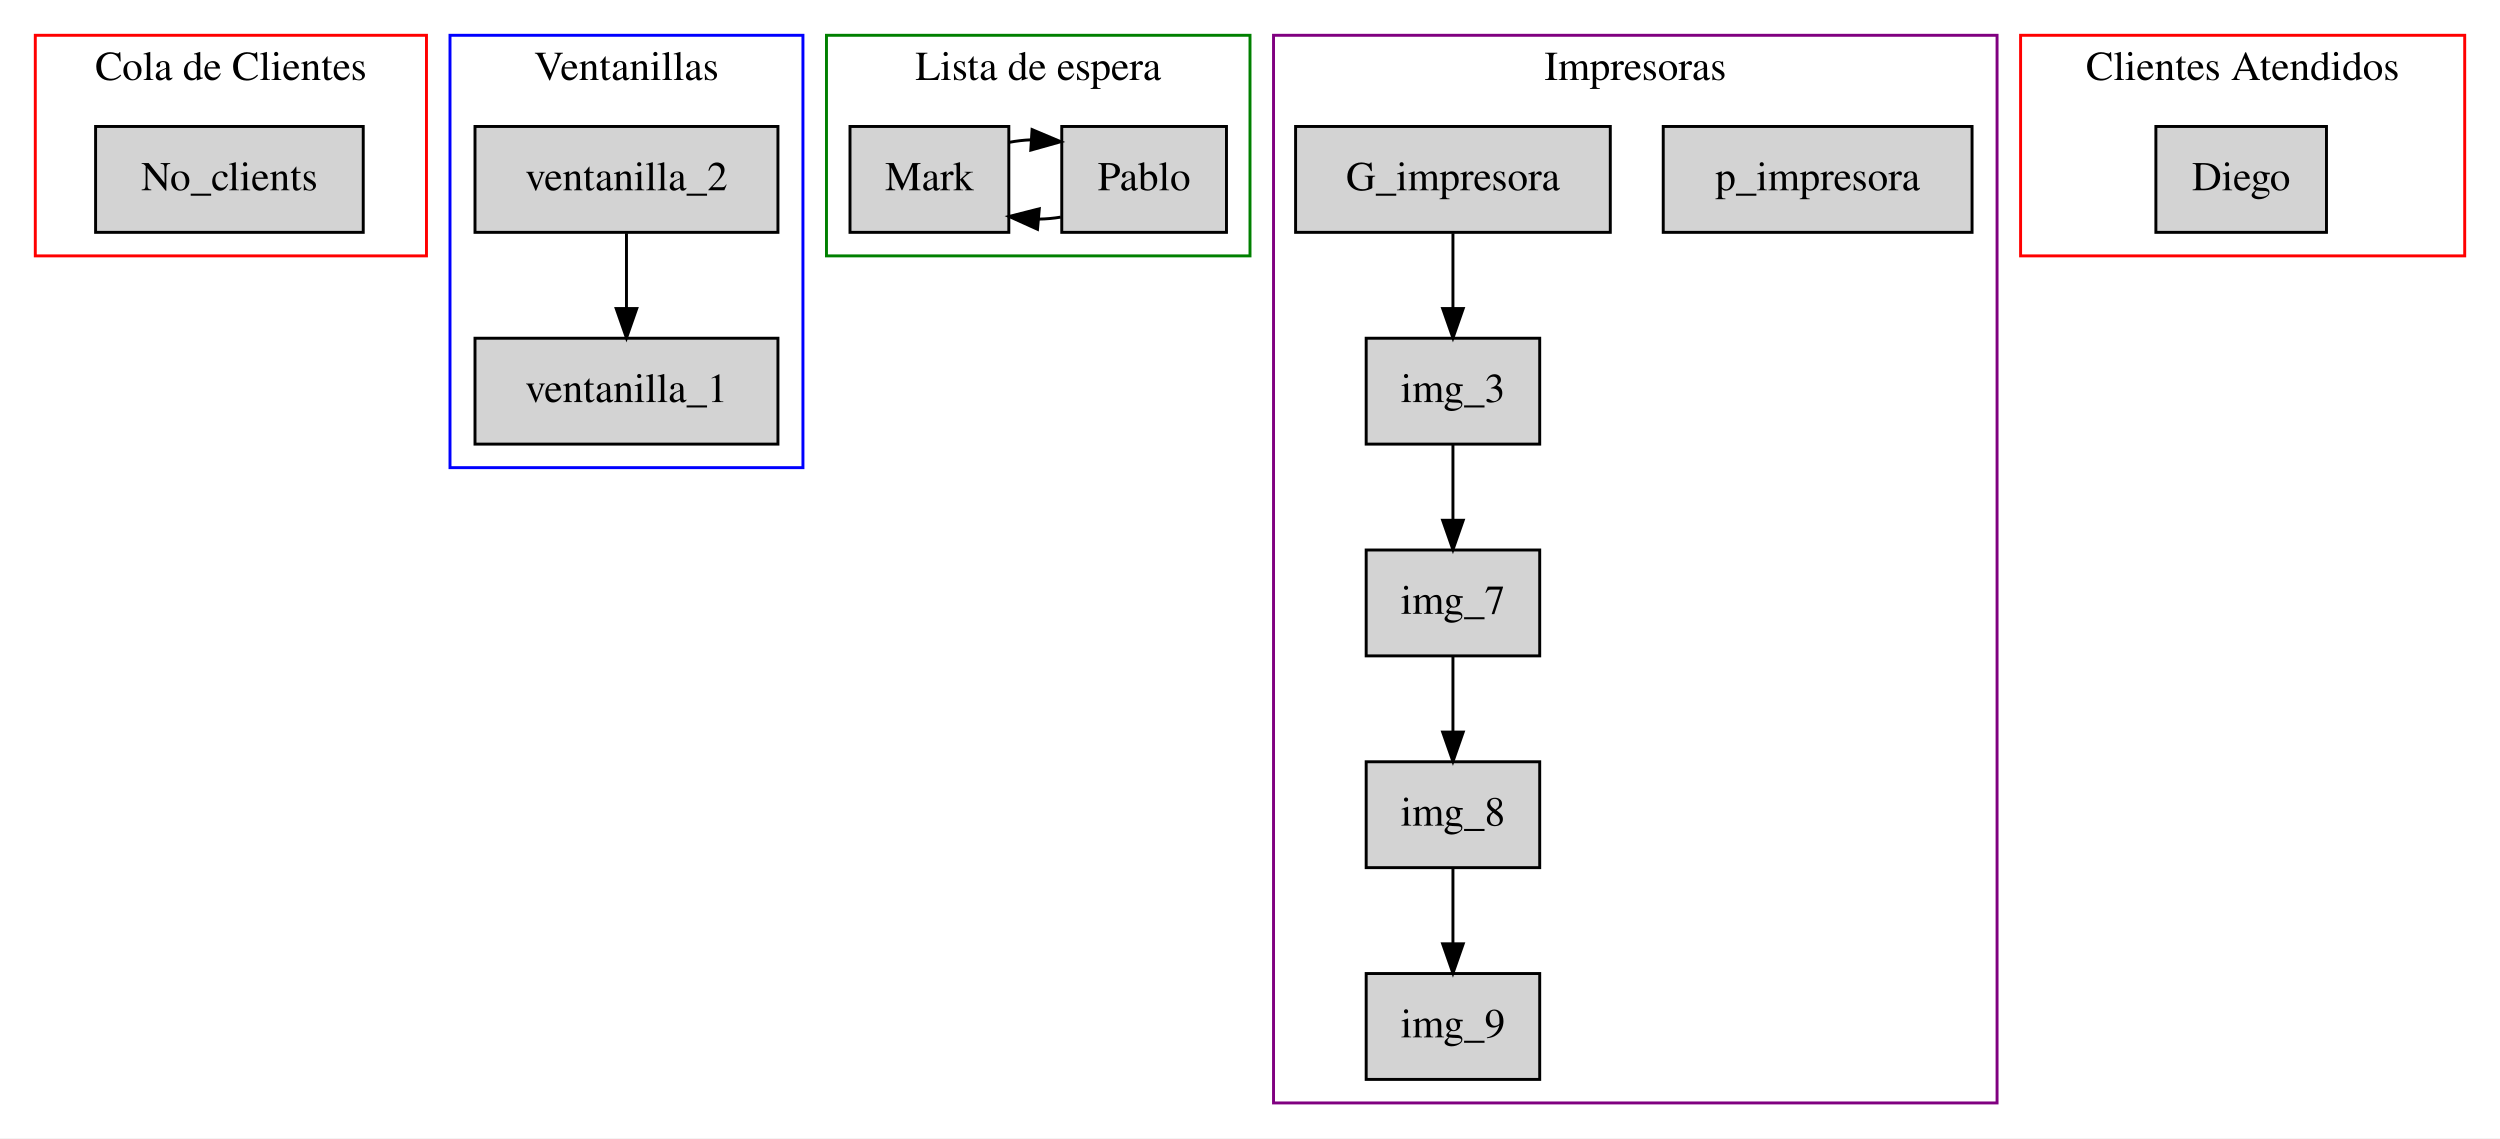
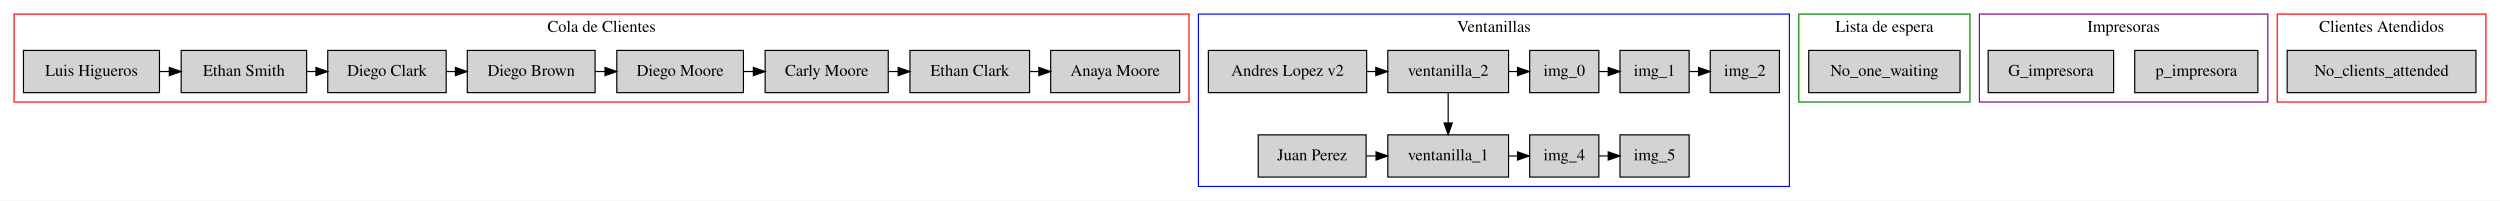
- <svg xmlns="http://www.w3.org/2000/svg" width="850pt" height="387pt" viewBox="0.00 0.00 850.00 387.00">
-   <g id="graph0" class="graph" transform="scale(1 1) rotate(0) translate(4 383)">
-     <polygon fill="white" stroke="transparent" points="-4,4 -4,-383 846,-383 846,4 -4,4" />
+ <svg xmlns="http://www.w3.org/2000/svg" width="2132pt" height="171pt" viewBox="0.00 0.00 2132.00 171.00">
+   <g id="graph0" class="graph" transform="scale(1 1) rotate(0) translate(4 167)">
+     <polygon fill="white" stroke="transparent" points="-4,4 -4,-167 2128,-167 2128,4 -4,4" />
    <g id="clust1" class="cluster">
-       <polygon fill="none" stroke="red" points="8,-296 8,-371 141,-371 141,-296 8,-296" />
-       <text text-anchor="middle" x="74.5" y="-355.8" font-family="Times,serif" font-size="14.00">Cola de Clientes</text>
+       <polygon fill="none" stroke="red" points="8,-80 8,-155 1010,-155 1010,-80 8,-80" />
+       <text text-anchor="middle" x="509" y="-139.8" font-family="Times,serif" font-size="14.00">Cola de Clientes</text>
    </g>
-     <g id="clust2" class="cluster">
-       <polygon fill="none" stroke="blue" points="149,-224 149,-371 269,-371 269,-224 149,-224" />
-       <text text-anchor="middle" x="209" y="-355.8" font-family="Times,serif" font-size="14.00">Ventanillas</text>
+     <g id="clust9" class="cluster">
+       <polygon fill="none" stroke="blue" points="1018,-8 1018,-155 1522,-155 1522,-8 1018,-8" />
+       <text text-anchor="middle" x="1270" y="-139.8" font-family="Times,serif" font-size="14.00">Ventanillas</text>
    </g>
-     <g id="clust3" class="cluster">
-       <polygon fill="none" stroke="green" points="277,-296 277,-371 421,-371 421,-296 277,-296" />
-       <text text-anchor="middle" x="349" y="-355.8" font-family="Times,serif" font-size="14.00">Lista de espera</text>
+     <g id="clust12" class="cluster">
+       <polygon fill="none" stroke="green" points="1530,-80 1530,-155 1676,-155 1676,-80 1530,-80" />
+       <text text-anchor="middle" x="1603" y="-139.8" font-family="Times,serif" font-size="14.00">Lista de espera</text>
    </g>
-     <g id="clust5" class="cluster">
-       <polygon fill="none" stroke="purple" points="429,-8 429,-371 675,-371 675,-8 429,-8" />
-       <text text-anchor="middle" x="552" y="-355.8" font-family="Times,serif" font-size="14.00">Impresoras</text>
+     <g id="clust14" class="cluster">
+       <polygon fill="none" stroke="purple" points="1684,-80 1684,-155 1930,-155 1930,-80 1684,-80" />
+       <text text-anchor="middle" x="1807" y="-139.8" font-family="Times,serif" font-size="14.00">Impresoras</text>
    </g>
-     <g id="clust6" class="cluster">
-       <polygon fill="none" stroke="red" points="683,-296 683,-371 834,-371 834,-296 683,-296" />
-       <text text-anchor="middle" x="758.5" y="-355.8" font-family="Times,serif" font-size="14.00">Clientes Atendidos</text>
+     <g id="clust15" class="cluster">
+       <polygon fill="none" stroke="red" points="1938,-80 1938,-155 2116,-155 2116,-80 1938,-80" />
+       <text text-anchor="middle" x="2027" y="-139.8" font-family="Times,serif" font-size="14.00">Clientes Atendidos</text>
    </g>
    <g id="node1" class="node">
-       <polygon fill="lightgrey" stroke="black" points="119.5,-340 28.5,-340 28.5,-304 119.5,-304 119.5,-340" />
-       <text text-anchor="middle" x="74" y="-318.3" font-family="Times,serif" font-size="14.00">No_clients</text>
+       <polygon fill="lightgrey" stroke="black" points="132,-124 16,-124 16,-88 132,-88 132,-124" />
+       <text text-anchor="middle" x="74" y="-102.3" font-family="Times,serif" font-size="14.00">Luis Higueros</text>
    </g>
    <g id="node2" class="node">
-       <polygon fill="lightgrey" stroke="black" points="260.5,-340 157.5,-340 157.5,-304 260.5,-304 260.5,-340" />
-       <text text-anchor="middle" x="209" y="-318.3" font-family="Times,serif" font-size="14.00">ventanilla_2</text>
+       <polygon fill="lightgrey" stroke="black" points="257.5,-124 150.5,-124 150.5,-88 257.5,-88 257.5,-124" />
+       <text text-anchor="middle" x="204" y="-102.3" font-family="Times,serif" font-size="14.00">Ethan Smith</text>
+     </g>
+     <g id="edge1" class="edge">
+       <path fill="none" stroke="black" d="M132.14,-106C134.81,-106 137.47,-106 140.13,-106" />
+       <polygon fill="black" stroke="black" points="140.39,-109.5 150.39,-106 140.39,-102.5 140.39,-109.5" />
    </g>
    <g id="node3" class="node">
-       <polygon fill="lightgrey" stroke="black" points="260.5,-268 157.5,-268 157.5,-232 260.5,-232 260.5,-268" />
-       <text text-anchor="middle" x="209" y="-246.3" font-family="Times,serif" font-size="14.00">ventanilla_1</text>
+       <polygon fill="lightgrey" stroke="black" points="376.5,-124 275.5,-124 275.5,-88 376.5,-88 376.5,-124" />
+       <text text-anchor="middle" x="326" y="-102.3" font-family="Times,serif" font-size="14.00">Diego Clark</text>
    </g>
-     <g id="edge1" class="edge">
-       <path fill="none" stroke="black" d="M209,-303.7C209,-295.98 209,-286.71 209,-278.11" />
-       <polygon fill="black" stroke="black" points="212.5,-278.1 209,-268.1 205.5,-278.1 212.5,-278.1" />
+     <g id="edge2" class="edge">
+       <path fill="none" stroke="black" d="M257.85,-106C260.32,-106 262.79,-106 265.26,-106" />
+       <polygon fill="black" stroke="black" points="265.42,-109.5 275.42,-106 265.42,-102.5 265.42,-109.5" />
    </g>
    <g id="node4" class="node">
-       <polygon fill="lightgrey" stroke="black" points="413,-340 357,-340 357,-304 413,-304 413,-340" />
-       <text text-anchor="middle" x="385" y="-318.3" font-family="Times,serif" font-size="14.00">Pablo</text>
+       <polygon fill="lightgrey" stroke="black" points="503.5,-124 394.5,-124 394.5,-88 503.5,-88 503.5,-124" />
+       <text text-anchor="middle" x="449" y="-102.3" font-family="Times,serif" font-size="14.00">Diego Brown</text>
+     </g>
+     <g id="edge3" class="edge">
+       <path fill="none" stroke="black" d="M376.93,-106C379.38,-106 381.84,-106 384.29,-106" />
+       <polygon fill="black" stroke="black" points="384.38,-109.5 394.38,-106 384.38,-102.5 384.38,-109.5" />
    </g>
    <g id="node5" class="node">
-       <polygon fill="lightgrey" stroke="black" points="339,-340 285,-340 285,-304 339,-304 339,-340" />
-       <text text-anchor="middle" x="312" y="-318.3" font-family="Times,serif" font-size="14.00">Mark</text>
+       <polygon fill="lightgrey" stroke="black" points="630,-124 522,-124 522,-88 630,-88 630,-124" />
+       <text text-anchor="middle" x="576" y="-102.3" font-family="Times,serif" font-size="14.00">Diego Moore</text>
    </g>
-     <g id="edge2" class="edge">
-       <path fill="none" stroke="black" d="M356.66,-309.18C354.19,-308.77 351.72,-308.54 349.25,-308.51" />
-       <polygon fill="black" stroke="black" points="348.75,-305.04 339.09,-309.4 349.36,-312.01 348.75,-305.04" />
-     </g>
-     <g id="edge3" class="edge">
-       <path fill="none" stroke="black" d="M339.09,-334.6C341.56,-335.07 344.03,-335.36 346.5,-335.46" />
-       <polygon fill="black" stroke="black" points="346.9,-338.94 356.66,-334.82 346.47,-331.96 346.9,-338.94" />
+     <g id="edge4" class="edge">
+       <path fill="none" stroke="black" d="M503.57,-106C506.35,-106 509.13,-106 511.9,-106" />
+       <polygon fill="black" stroke="black" points="511.96,-109.5 521.96,-106 511.96,-102.5 511.96,-109.5" />
    </g>
    <g id="node6" class="node">
-       <polygon fill="lightgrey" stroke="black" points="666.5,-340 561.5,-340 561.5,-304 666.5,-304 666.5,-340" />
-       <text text-anchor="middle" x="614" y="-318.3" font-family="Times,serif" font-size="14.00">p_impresora</text>
+       <polygon fill="lightgrey" stroke="black" points="753.5,-124 648.5,-124 648.5,-88 753.5,-88 753.5,-124" />
+       <text text-anchor="middle" x="701" y="-102.3" font-family="Times,serif" font-size="14.00">Carly Moore</text>
+     </g>
+     <g id="edge5" class="edge">
+       <path fill="none" stroke="black" d="M630.2,-106C632.86,-106 635.52,-106 638.19,-106" />
+       <polygon fill="black" stroke="black" points="638.45,-109.5 648.45,-106 638.45,-102.5 638.45,-109.5" />
    </g>
    <g id="node7" class="node">
-       <polygon fill="lightgrey" stroke="black" points="543.5,-340 436.5,-340 436.5,-304 543.5,-304 543.5,-340" />
-       <text text-anchor="middle" x="490" y="-318.3" font-family="Times,serif" font-size="14.00">G_impresora</text>
+       <polygon fill="lightgrey" stroke="black" points="874,-124 772,-124 772,-88 874,-88 874,-124" />
+       <text text-anchor="middle" x="823" y="-102.3" font-family="Times,serif" font-size="14.00">Ethan Clark</text>
+     </g>
+     <g id="edge6" class="edge">
+       <path fill="none" stroke="black" d="M753.9,-106C756.54,-106 759.17,-106 761.81,-106" />
+       <polygon fill="black" stroke="black" points="761.98,-109.5 771.98,-106 761.98,-102.5 761.98,-109.5" />
    </g>
    <g id="node8" class="node">
-       <polygon fill="lightgrey" stroke="black" points="519.5,-268 460.5,-268 460.5,-232 519.5,-232 519.5,-268" />
-       <text text-anchor="middle" x="490" y="-246.3" font-family="Times,serif" font-size="14.00">img_3</text>
+       <polygon fill="lightgrey" stroke="black" points="1002,-124 892,-124 892,-88 1002,-88 1002,-124" />
+       <text text-anchor="middle" x="947" y="-102.3" font-family="Times,serif" font-size="14.00">Anaya Moore</text>
    </g>
-     <g id="edge4" class="edge">
-       <path fill="none" stroke="black" d="M490,-303.7C490,-295.98 490,-286.71 490,-278.11" />
-       <polygon fill="black" stroke="black" points="493.5,-278.1 490,-268.1 486.5,-278.1 493.5,-278.1" />
+     <g id="edge7" class="edge">
+       <path fill="none" stroke="black" d="M874.34,-106C876.82,-106 879.29,-106 881.77,-106" />
+       <polygon fill="black" stroke="black" points="881.94,-109.5 891.94,-106 881.94,-102.5 881.94,-109.5" />
    </g>
    <g id="node9" class="node">
-       <polygon fill="lightgrey" stroke="black" points="519.5,-196 460.5,-196 460.5,-160 519.5,-160 519.5,-196" />
-       <text text-anchor="middle" x="490" y="-174.3" font-family="Times,serif" font-size="14.00">img_7</text>
-     </g>
-     <g id="edge5" class="edge">
-       <path fill="none" stroke="black" d="M490,-231.7C490,-223.98 490,-214.71 490,-206.11" />
-       <polygon fill="black" stroke="black" points="493.5,-206.1 490,-196.1 486.5,-206.1 493.5,-206.1" />
+       <polygon fill="lightgrey" stroke="black" points="1161.5,-124 1026.5,-124 1026.5,-88 1161.5,-88 1161.5,-124" />
+       <text text-anchor="middle" x="1094" y="-102.3" font-family="Times,serif" font-size="14.00">Andres Lopez v2</text>
    </g>
    <g id="node10" class="node">
-       <polygon fill="lightgrey" stroke="black" points="519.5,-124 460.5,-124 460.5,-88 519.5,-88 519.5,-124" />
-       <text text-anchor="middle" x="490" y="-102.3" font-family="Times,serif" font-size="14.00">img_8</text>
+       <polygon fill="lightgrey" stroke="black" points="1282.5,-124 1179.5,-124 1179.5,-88 1282.5,-88 1282.5,-124" />
+       <text text-anchor="middle" x="1231" y="-102.3" font-family="Times,serif" font-size="14.00">ventanilla_2</text>
    </g>
-     <g id="edge6" class="edge">
-       <path fill="none" stroke="black" d="M490,-159.7C490,-151.98 490,-142.71 490,-134.11" />
-       <polygon fill="black" stroke="black" points="493.5,-134.1 490,-124.1 486.5,-134.1 493.5,-134.1" />
+     <g id="edge8" class="edge">
+       <path fill="none" stroke="black" d="M1161.7,-106C1164.17,-106 1166.65,-106 1169.12,-106" />
+       <polygon fill="black" stroke="black" points="1169.29,-109.5 1179.29,-106 1169.29,-102.5 1169.29,-109.5" />
    </g>
    <g id="node11" class="node">
-       <polygon fill="lightgrey" stroke="black" points="519.5,-52 460.5,-52 460.5,-16 519.5,-16 519.5,-52" />
-       <text text-anchor="middle" x="490" y="-30.3" font-family="Times,serif" font-size="14.00">img_9</text>
+       <polygon fill="lightgrey" stroke="black" points="1359.5,-124 1300.5,-124 1300.5,-88 1359.5,-88 1359.5,-124" />
+       <text text-anchor="middle" x="1330" y="-102.3" font-family="Times,serif" font-size="14.00">img_0</text>
    </g>
-     <g id="edge7" class="edge">
-       <path fill="none" stroke="black" d="M490,-87.7C490,-79.98 490,-70.71 490,-62.11" />
-       <polygon fill="black" stroke="black" points="493.5,-62.1 490,-52.1 486.5,-62.1 493.5,-62.1" />
+     <g id="edge9" class="edge">
+       <path fill="none" stroke="black" d="M1282.82,-106C1285.26,-106 1287.69,-106 1290.13,-106" />
+       <polygon fill="black" stroke="black" points="1290.14,-109.5 1300.14,-106 1290.14,-102.5 1290.14,-109.5" />
+     </g>
+     <g id="node14" class="node">
+       <polygon fill="lightgrey" stroke="black" points="1282.5,-52 1179.5,-52 1179.5,-16 1282.5,-16 1282.5,-52" />
+       <text text-anchor="middle" x="1231" y="-30.3" font-family="Times,serif" font-size="14.00">ventanilla_1</text>
+     </g>
+     <g id="edge12" class="edge">
+       <path fill="none" stroke="black" d="M1231,-87.7C1231,-79.98 1231,-70.71 1231,-62.11" />
+       <polygon fill="black" stroke="black" points="1234.5,-62.1 1231,-52.1 1227.5,-62.1 1234.5,-62.1" />
    </g>
    <g id="node12" class="node">
-       <polygon fill="lightgrey" stroke="black" points="787,-340 729,-340 729,-304 787,-304 787,-340" />
-       <text text-anchor="middle" x="758" y="-318.3" font-family="Times,serif" font-size="14.00">Diego</text>
+       <polygon fill="lightgrey" stroke="black" points="1436.5,-124 1377.5,-124 1377.5,-88 1436.5,-88 1436.5,-124" />
+       <text text-anchor="middle" x="1407" y="-102.3" font-family="Times,serif" font-size="14.00">img_1</text>
+     </g>
+     <g id="edge10" class="edge">
+       <path fill="none" stroke="black" d="M1359.78,-106C1362.27,-106 1364.76,-106 1367.25,-106" />
+       <polygon fill="black" stroke="black" points="1367.49,-109.5 1377.49,-106 1367.49,-102.5 1367.49,-109.5" />
+     </g>
+     <g id="node13" class="node">
+       <polygon fill="lightgrey" stroke="black" points="1513.5,-124 1454.5,-124 1454.5,-88 1513.5,-88 1513.5,-124" />
+       <text text-anchor="middle" x="1484" y="-102.3" font-family="Times,serif" font-size="14.00">img_2</text>
+     </g>
+     <g id="edge11" class="edge">
+       <path fill="none" stroke="black" d="M1436.78,-106C1439.27,-106 1441.76,-106 1444.25,-106" />
+       <polygon fill="black" stroke="black" points="1444.49,-109.5 1454.49,-106 1444.49,-102.5 1444.49,-109.5" />
+     </g>
+     <g id="node16" class="node">
+       <polygon fill="lightgrey" stroke="black" points="1359.5,-52 1300.5,-52 1300.5,-16 1359.5,-16 1359.5,-52" />
+       <text text-anchor="middle" x="1330" y="-30.3" font-family="Times,serif" font-size="14.00">img_4</text>
+     </g>
+     <g id="edge14" class="edge">
+       <path fill="none" stroke="black" d="M1282.82,-34C1285.26,-34 1287.69,-34 1290.13,-34" />
+       <polygon fill="black" stroke="black" points="1290.14,-37.5 1300.14,-34 1290.14,-30.5 1290.14,-37.5" />
+     </g>
+     <g id="node15" class="node">
+       <polygon fill="lightgrey" stroke="black" points="1161,-52 1069,-52 1069,-16 1161,-16 1161,-52" />
+       <text text-anchor="middle" x="1115" y="-30.3" font-family="Times,serif" font-size="14.00">Juan Perez</text>
+     </g>
+     <g id="edge13" class="edge">
+       <path fill="none" stroke="black" d="M1161.22,-34C1163.88,-34 1166.55,-34 1169.21,-34" />
+       <polygon fill="black" stroke="black" points="1169.48,-37.5 1179.48,-34 1169.48,-30.5 1169.48,-37.5" />
+     </g>
+     <g id="node17" class="node">
+       <polygon fill="lightgrey" stroke="black" points="1436.5,-52 1377.5,-52 1377.5,-16 1436.5,-16 1436.5,-52" />
+       <text text-anchor="middle" x="1407" y="-30.3" font-family="Times,serif" font-size="14.00">img_5</text>
+     </g>
+     <g id="edge15" class="edge">
+       <path fill="none" stroke="black" d="M1359.78,-34C1362.27,-34 1364.76,-34 1367.25,-34" />
+       <polygon fill="black" stroke="black" points="1367.49,-37.5 1377.49,-34 1367.49,-30.5 1367.49,-37.5" />
+     </g>
+     <g id="node18" class="node">
+       <polygon fill="lightgrey" stroke="black" points="1667.5,-124 1538.5,-124 1538.5,-88 1667.5,-88 1667.5,-124" />
+       <text text-anchor="middle" x="1603" y="-102.3" font-family="Times,serif" font-size="14.00">No_one_waiting</text>
+     </g>
+     <g id="node19" class="node">
+       <polygon fill="lightgrey" stroke="black" points="1921.5,-124 1816.5,-124 1816.5,-88 1921.5,-88 1921.5,-124" />
+       <text text-anchor="middle" x="1869" y="-102.3" font-family="Times,serif" font-size="14.00">p_impresora</text>
+     </g>
+     <g id="node20" class="node">
+       <polygon fill="lightgrey" stroke="black" points="1798.5,-124 1691.5,-124 1691.5,-88 1798.5,-88 1798.5,-124" />
+       <text text-anchor="middle" x="1745" y="-102.3" font-family="Times,serif" font-size="14.00">G_impresora</text>
+     </g>
+     <g id="node21" class="node">
+       <polygon fill="lightgrey" stroke="black" points="2107.5,-124 1946.5,-124 1946.5,-88 2107.5,-88 2107.5,-124" />
+       <text text-anchor="middle" x="2027" y="-102.3" font-family="Times,serif" font-size="14.00">No_clients_attended</text>
    </g>
  </g>
</svg>
